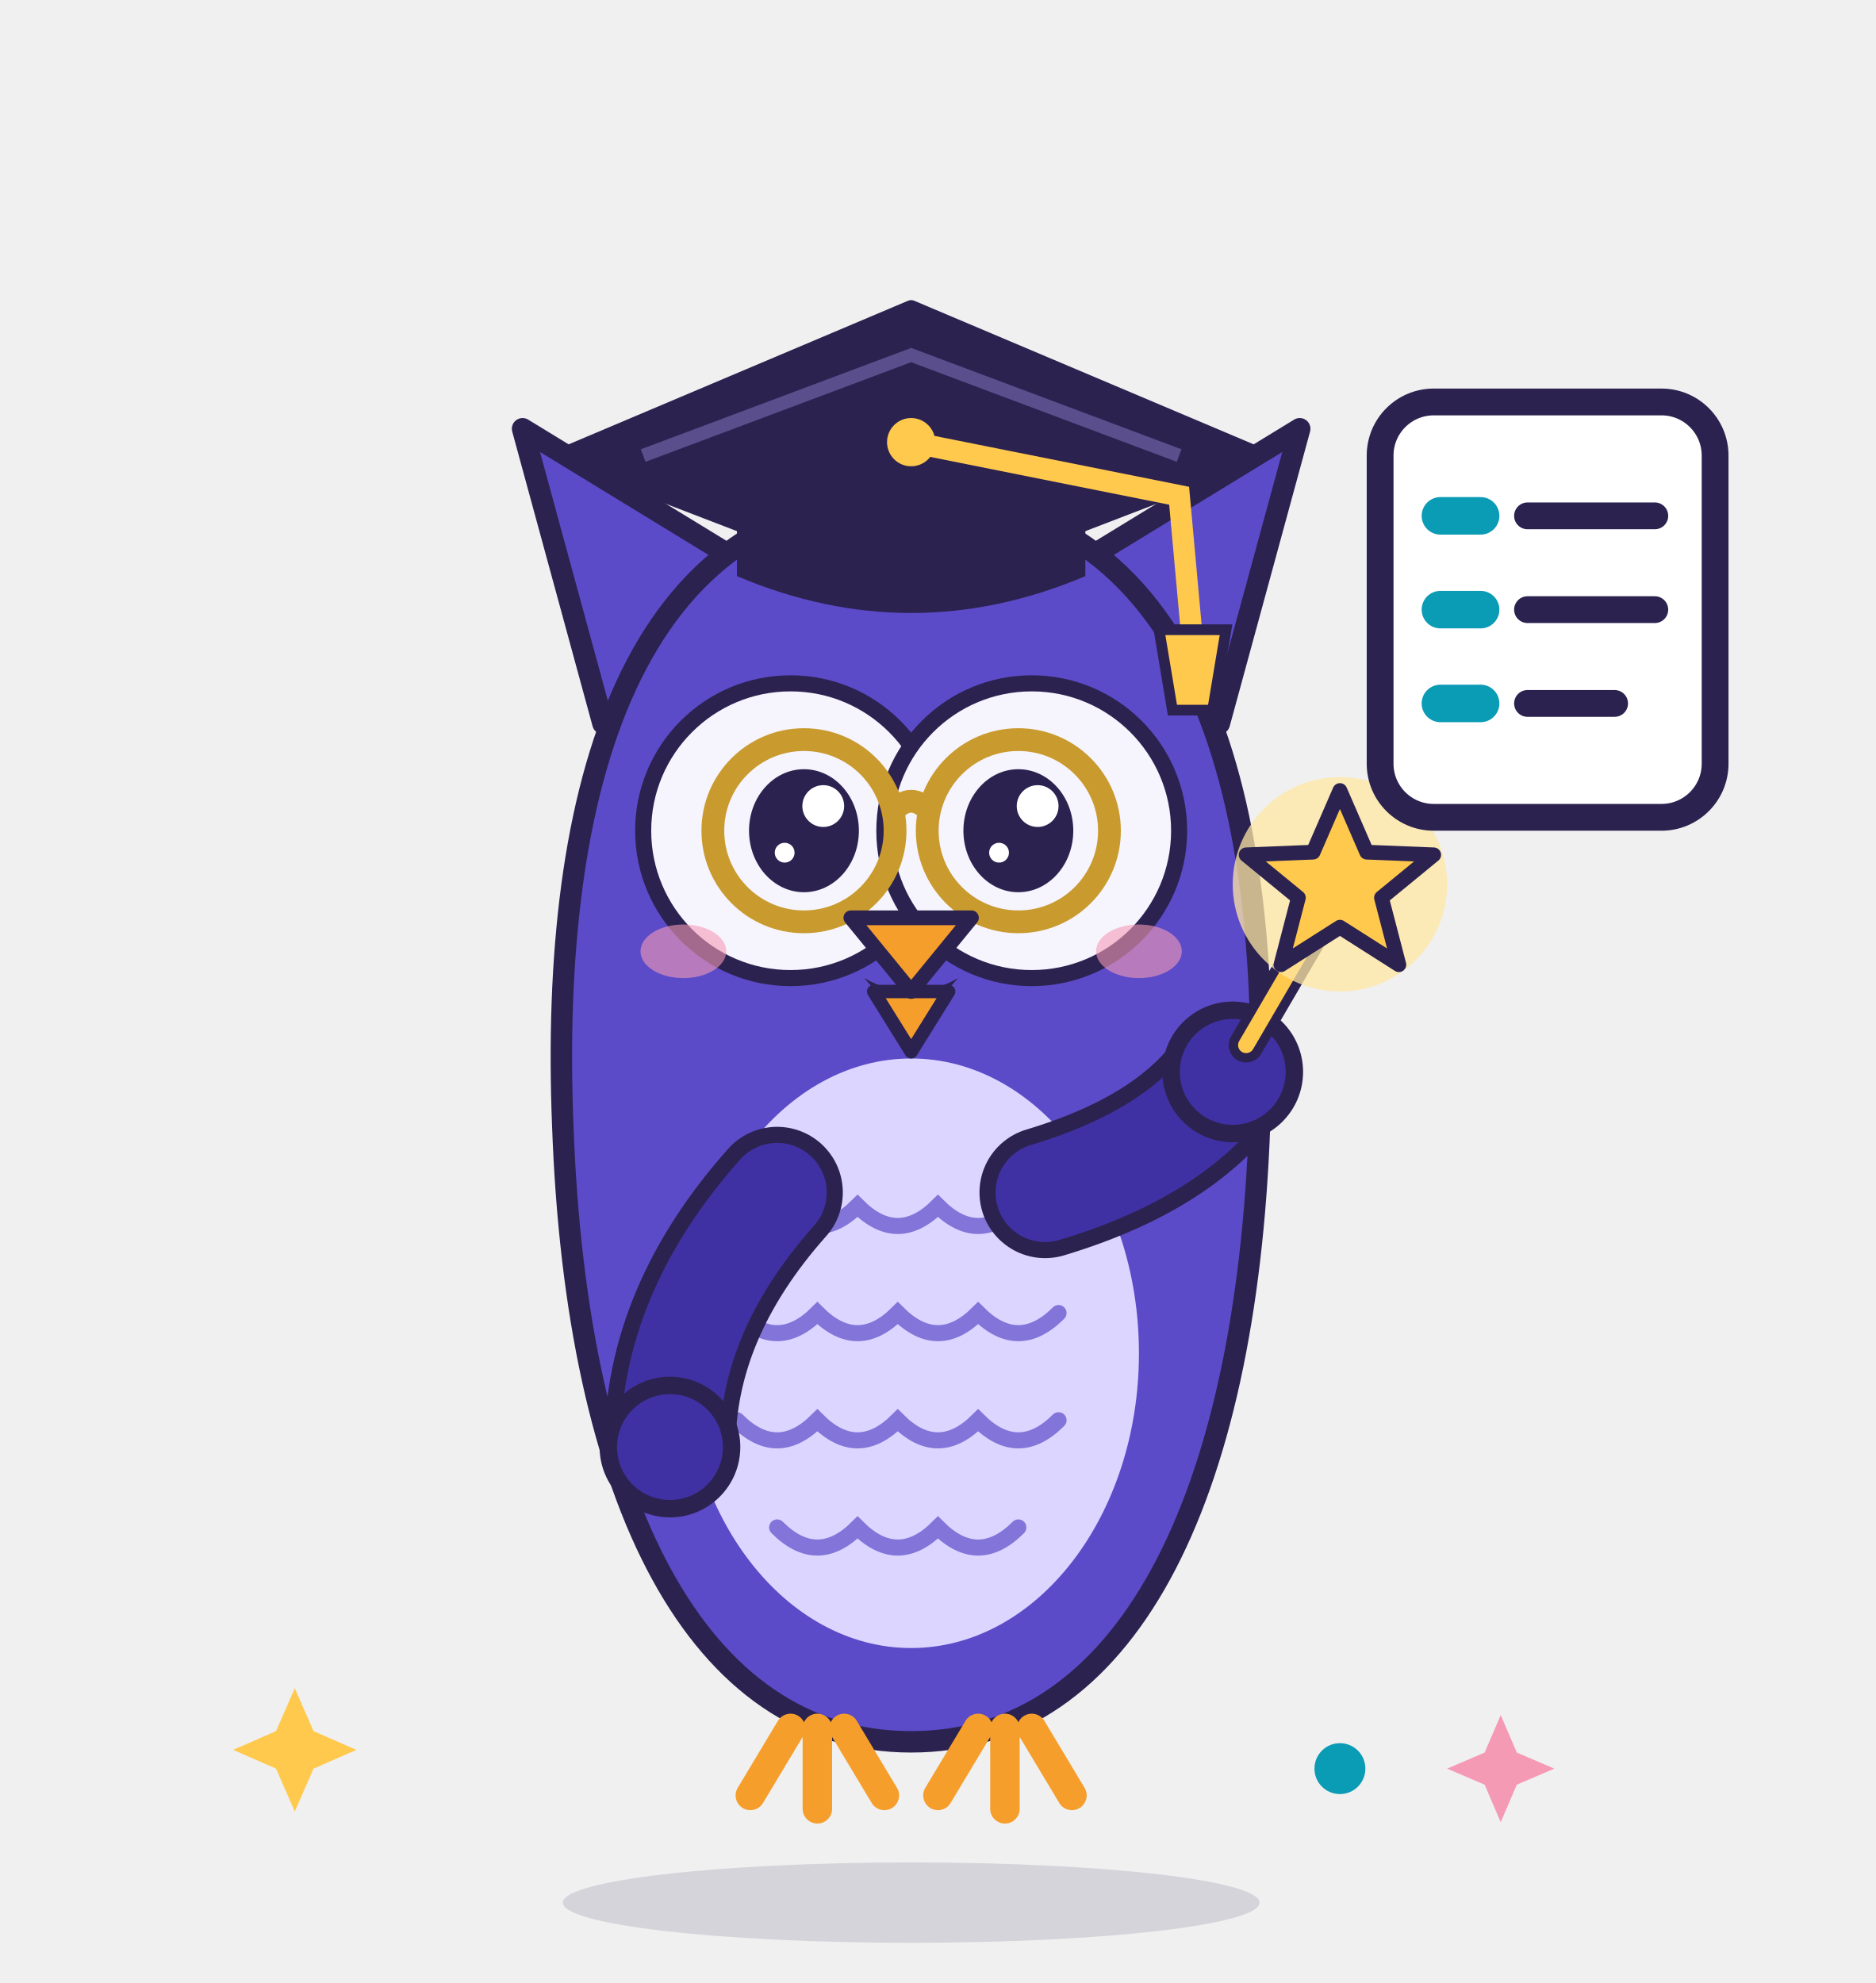
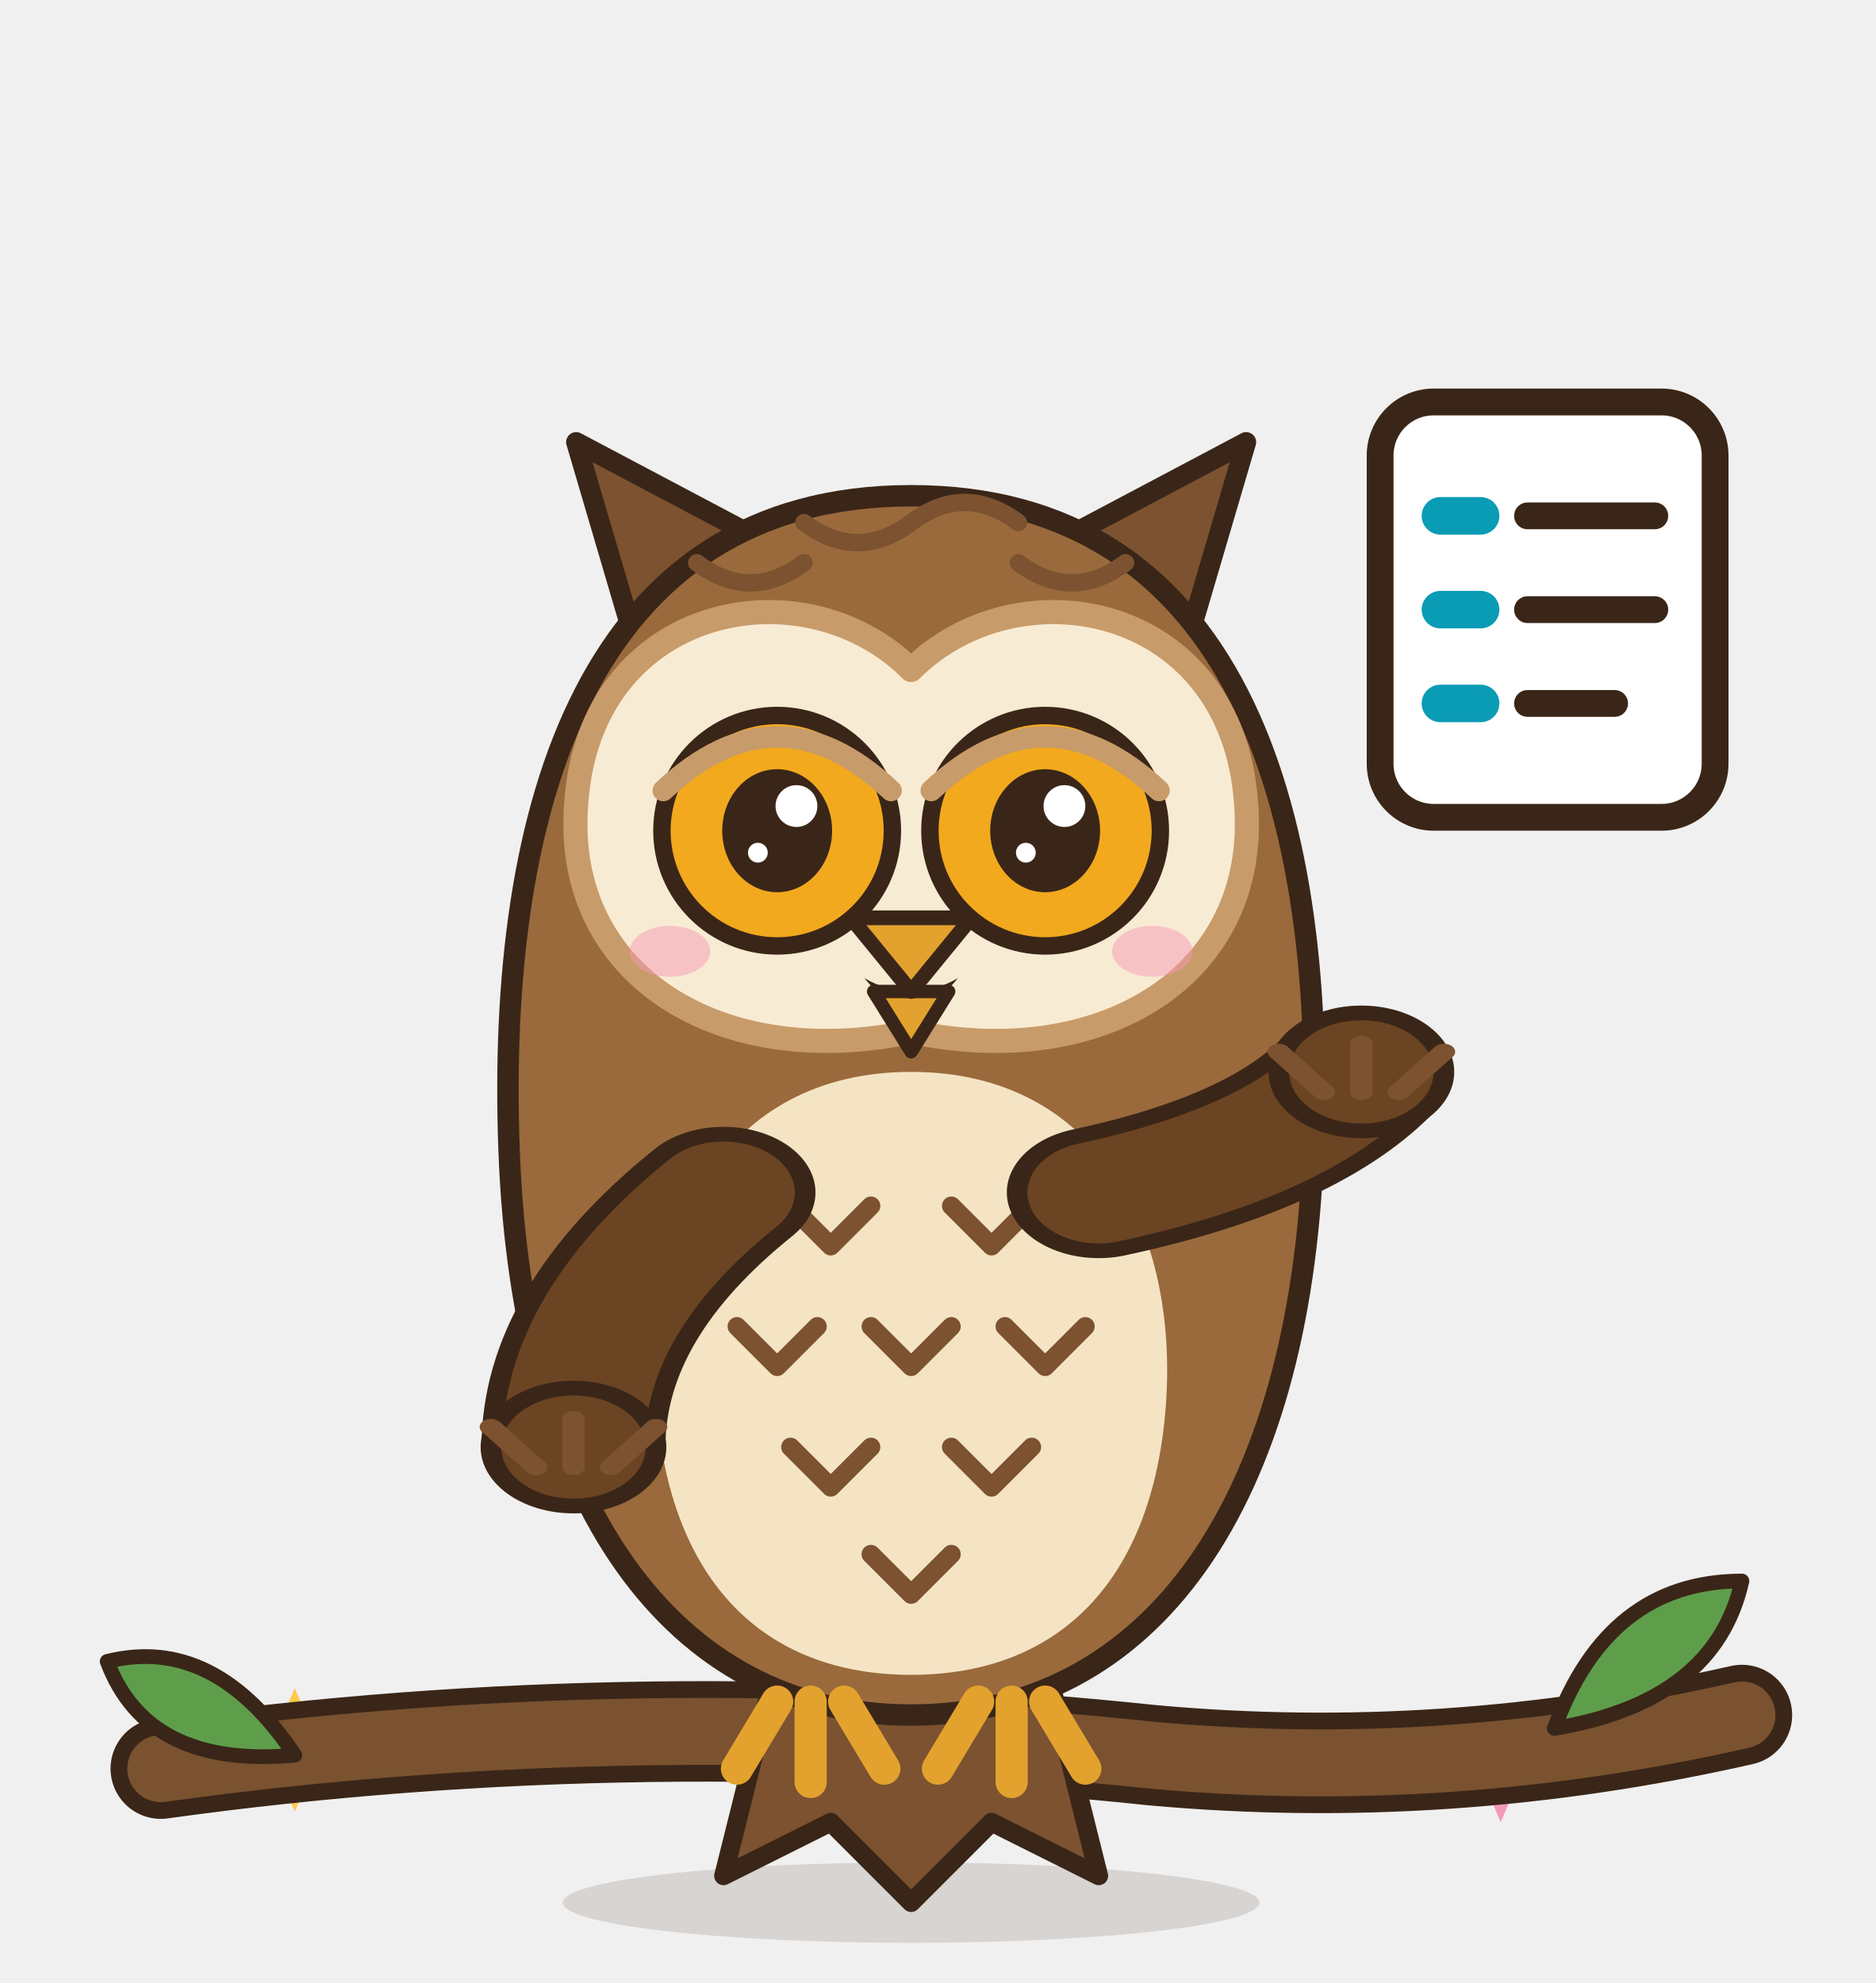
<svg xmlns="http://www.w3.org/2000/svg" viewBox="-8 -28 140 148" width="280" height="296" role="img" aria-labelledby="t">
  <style>.rd-wingL{transform-box:fill-box;transform-origin:100% 70%;animation:rd-flapL .38s ease-in-out infinite alternate}
.rd-wingR{transform-box:fill-box;transform-origin:0% 70%;animation:rd-flapR .38s ease-in-out infinite alternate}
.rd-star{transform-box:fill-box;transform-origin:center;animation:rd-star 2.2s ease-in-out infinite}
.rd-dust{transform-box:fill-box;transform-origin:center;animation:rd-dust 3s ease-in infinite}.rd-dust.b{animation-delay:1s}.rd-dust.c{animation-delay:2s}
.rd-shine{animation:rd-shine 3s ease-in-out infinite}
.rd-all{transform-box:fill-box;transform-origin:50% 100%;animation:rd-float 2.4s ease-in-out infinite}
.rd-look{animation:rd-look 5s ease-in-out infinite}
.rd-swing{transform-box:fill-box;transform-origin:100% 0%;animation:rd-swing 1.6s ease-in-out infinite alternate}
.rd-tip{transform-box:fill-box;transform-origin:center;animation:rd-tip 1.2s ease-in-out infinite alternate}
.rd-cheek{animation:rd-cheek 2.4s ease-in-out infinite}
.rd-dust,.rd-look,.rd-eyes,.rd-mouth-t,.rd-wave,.rd-bulb,.rd-ping,.rd-spark,.rd-dot,.rd-drop,.rd-sym,.rd-armL,.rd-armR,.rd-q{transform-box:fill-box;transform-origin:center}
.rd-eyes{animation:rd-blink 3.2s infinite}
.rd-ping{animation:rd-ping 2.4s ease-out infinite;transform-origin:50% 100%}
.rd-ping.b{animation-delay:.5s}
.rd-wave{transform-origin:0% 100%;animation:rd-wave .55s ease-in-out infinite alternate}
.rd-mouth-t{animation:rd-talk .24s ease-in-out infinite alternate}
.rd-snd{animation:rd-fade 1s ease-in-out infinite}.rd-snd.b{animation-delay:.3s}
.rd-bulb{animation:rd-pop 1.4s ease-in-out infinite alternate}
.rd-dot{animation:rd-fade 1.6s ease-in-out infinite}.rd-dot.b{animation-delay:.25s}.rd-dot.c{animation-delay:.5s}
.rd-spark{animation:rd-twinkle 1.1s ease-in-out infinite alternate}.rd-spark.b{animation-delay:.35s}.rd-spark.c{animation-delay:.7s}
.rd-jump{animation:rd-jump .5s cubic-bezier(.3,0,.5,1) infinite alternate}
.rd-drop{animation:rd-drop 1.8s ease-in infinite}
.rd-sym{animation:rd-bob 1.8s ease-in-out infinite alternate}.rd-sym.b{animation-delay:.4s}.rd-sym.c{animation-delay:.8s}
.rd-q{animation:rd-tilt 1.6s ease-in-out infinite alternate}
.rd-point{transform-box:fill-box;transform-origin:0% 100%;animation:rd-point .8s ease-in-out infinite alternate}
.rd-fist{transform-box:fill-box;transform-origin:100% 100%;animation:rd-fist .5s ease-in-out infinite alternate}
@keyframes rd-float{0%,100%{transform:translateY(0) rotate(0deg) scale(1,1)}25%{transform:translateY(-5px) rotate(-2.5deg) scale(.98,1.03)}50%{transform:translateY(-7px) rotate(0deg) scale(1,1)}75%{transform:translateY(-5px) rotate(2.5deg) scale(.98,1.03)}}
@keyframes rd-flapL{from{transform:rotate(8deg) scaleX(1)}to{transform:rotate(-14deg) scaleX(.72)}}
@keyframes rd-flapR{from{transform:rotate(-8deg) scaleX(1)}to{transform:rotate(14deg) scaleX(.72)}}
@keyframes rd-star{0%,100%{transform:rotate(0deg) scale(1)}50%{transform:rotate(72deg) scale(1.22)}}
@keyframes rd-dust{0%{transform:translateY(8px) scale(.3);opacity:0}20%{opacity:1}100%{transform:translateY(-26px) scale(1) rotate(90deg);opacity:0}}
@keyframes rd-shine{0%,100%{opacity:.35}50%{opacity:.75}}
@keyframes rd-look{0%,30%,100%{transform:translateX(0)}38%,55%{transform:translateX(-2.5px)}63%,80%{transform:translateX(2.5px)}}
@keyframes rd-swing{from{transform:rotate(-12deg)}to{transform:rotate(10deg)}}
@keyframes rd-tip{from{transform:scale(.85)}to{transform:scale(1.25)}}
@keyframes rd-cheek{0%,100%{opacity:.35}50%{opacity:.75}}
@keyframes rd-blink{0%,93%,100%{transform:scaleY(1)}96.5%{transform:scaleY(.08)}}
@keyframes rd-ping{0%{opacity:.9;transform:scale(.5)}100%{opacity:0;transform:scale(1.25)}}
@keyframes rd-wave{from{transform:rotate(-18deg)}to{transform:rotate(24deg)}}
@keyframes rd-talk{from{transform:scaleY(.3)}to{transform:scaleY(1.4)}}
@keyframes rd-fade{0%,100%{opacity:.15}50%{opacity:1}}
@keyframes rd-pop{from{transform:scale(.8) rotate(-6deg)}to{transform:scale(1.2) rotate(6deg)}}
@keyframes rd-twinkle{from{transform:scale(.4) rotate(0deg);opacity:.3}to{transform:scale(1.1) rotate(25deg);opacity:1}}
@keyframes rd-jump{from{transform:translateY(0) scale(1.04,.96)}to{transform:translateY(-12px) scale(.97,1.04)}}
@keyframes rd-drop{0%{transform:translateY(-3px);opacity:0}25%{opacity:1}100%{transform:translateY(9px);opacity:0}}
@keyframes rd-bob{from{transform:translateY(4px) rotate(-8deg)}to{transform:translateY(-5px) rotate(8deg)}}
@keyframes rd-tilt{from{transform:rotate(-14deg) translateY(2px)}to{transform:rotate(14deg) translateY(-3px)}}
@keyframes rd-point{from{transform:rotate(4deg)}to{transform:rotate(-16deg)}}
@keyframes rd-fist{from{transform:rotate(-6deg)}to{transform:rotate(16deg)}}
@media (prefers-reduced-motion:reduce){.rd-all,.rd-all *{animation:none!important}}</style>
-   <ellipse cx="60" cy="114" rx="26" ry="3" fill="#2B2250" opacity=".14" />
+   <ellipse cx="60" cy="114" rx="26" ry="3" fill="#3A2618" opacity=".14" />
  <path class="rd-dust" d="M14 98 l1.4 3.2 l3.2 1.4 l-3.2 1.4 l-1.4 3.2 l-1.4 -3.2 l-3.2 -1.4 l3.2 -1.4 z" fill="#FFC94D" />
  <path class="rd-dust b" d="M104 100 l1.2 2.8 l2.8 1.2 l-2.8 1.2 l-1.2 2.8 l-1.2 -2.8 l-2.8 -1.2 l2.8 -1.2 z" fill="#F59AB5" />
  <circle class="rd-dust c" cx="92" cy="104" r="1.9" fill="#0A9BB5" />
  <g class="rd-all">
    <g>
-       <path d="M37 26 L31 4 L49 15 Z M83 26 L89 4 L71 15 Z" fill="#5B4BC8" stroke="#2B2250" stroke-width="1.6" stroke-linejoin="round" />
-       <path d="M60 9 C81 9 87 31 86 56 C85 84 76 102 60 102 C44 102 35 84 34 56 C33 31 39 9 60 9 Z" fill="#5B4BC8" stroke="#2B2250" stroke-width="1.6" />
-       <ellipse cx="60" cy="73" rx="17" ry="22" fill="#DCD5FF" />
-       <path d="M50 62 q3 3 6 0 q3 3 6 0 q3 3 6 0 M47 70 q3 3 6 0 q3 3 6 0 q3 3 6 0 q3 3 6 0 M47 78 q3 3 6 0 q3 3 6 0 q3 3 6 0 q3 3 6 0 M50 86 q3 3 6 0 q3 3 6 0 q3 3 6 0" fill="none" stroke="#5B4BC8" stroke-width="1.2" stroke-linecap="round" opacity=".7" />
-       <path d="M51 101 l-3 5 M53 101 v6 M55 101 l3 5 M65 101 l-3 5 M67 101 v6 M69 101 l3 5" stroke="#F59E2B" stroke-width="2.2" stroke-linecap="round" />
-       <path d="M41 22 Q51 26 60 31 Q69 26 79 22 Q74 46 60 51 Q46 46 41 22 Z" fill="#F6F4FC" opacity=".0" />
-       <circle cx="51" cy="34" r="11" fill="#F6F4FC" stroke="#2B2250" stroke-width="1.2" />
-       <circle cx="69" cy="34" r="11" fill="#F6F4FC" stroke="#2B2250" stroke-width="1.2" />
+       <path d="M4 104 Q40 99 78 103 Q100 105 122 100" fill="none" stroke="#3A2618" stroke-width="7.5" stroke-linecap="round" />
+       <path d="M4 104 Q40 99 78 103 Q100 105 122 100" fill="none" stroke="#7A5230" stroke-width="5" stroke-linecap="round" />
+       <g class="rd-swing">
+         <path d="M108 101 Q112 90 122 90 Q120 99 108 101 Z" fill="#5E9E4B" stroke="#3A2618" stroke-width="1.1" stroke-linejoin="round" />
+       </g>
+       <path d="M14 103 Q8 94 0 96 Q3 104 14 103 Z" fill="#5E9E4B" stroke="#3A2618" stroke-width="1.1" stroke-linejoin="round" />
+       <path d="M50 96 L46 112 L54 108 L60 114 L66 108 L74 112 L70 96 Z" fill="#7C5230" stroke="#3A2618" stroke-width="1.4" stroke-linejoin="round" />
+       <path d="M40 22 L35 5 L52 14 Z M80 22 L85 5 L68 14 Z" fill="#7C5230" stroke="#3A2618" stroke-width="1.5" stroke-linejoin="round" />
+       <path d="M60 9 C84 9 91 32 90 58 C89 84 78 100 60 100 C42 100 31 84 30 58 C29 32 36 9 60 9 Z" fill="#9A6A3C" stroke="#3A2618" stroke-width="1.6" />
+       <path d="M44 14 q4 3 8 0 M68 14 q4 3 8 0 M52 11 q4 3 8 0 q4 -3 8 0" fill="none" stroke="#7C5230" stroke-width="1.3" stroke-linecap="round" />
+       <path d="M60 52 C74 52 80 64 79 77 C78 90 71 97 60 97 C49 97 42 90 41 77 C40 64 46 52 60 52 Z" fill="#F4E4C4" />
+       <path d="M51 62 l3 3 l3 -3 M63 62 l3 3 l3 -3 M47 71 l3 3 l3 -3 M57 71 l3 3 l3 -3 M67 71 l3 3 l3 -3 M51 80 l3 3 l3 -3 M63 80 l3 3 l3 -3 M57 88 l3 3 l3 -3" fill="none" stroke="#7C5230" stroke-width="1.4" stroke-linecap="round" stroke-linejoin="round" />
+       <path d="M50 99 l-3 5 M52.5 99 v6 M55 99 l3 5 M65 99 l-3 5 M67.5 99 v6 M70 99 l3 5" stroke="#E3A22E" stroke-width="2.4" stroke-linecap="round" />
+       <path d="M60 22 C52 14 36 17 35 32 C34 45 46 52 60 49 C74 52 86 45 85 32 C84 17 68 14 60 22 Z" fill="#F8EBD3" stroke="#C89B6A" stroke-width="1.8" stroke-linejoin="round" />
      <g class="rd-cheek">
-         <ellipse cx="43" cy="43" rx="3.2" ry="2" fill="#F59AB5" opacity=".6" />
-         <ellipse cx="77" cy="43" rx="3.2" ry="2" fill="#F59AB5" opacity=".6" />
+         <ellipse cx="42" cy="43" rx="3" ry="1.9" fill="#F59AB5" opacity=".5" />
+         <ellipse cx="78" cy="43" rx="3" ry="1.9" fill="#F59AB5" opacity=".5" />
      </g>
+       <circle cx="50" cy="34" r="8.6" fill="#F2A91E" stroke="#3A2618" stroke-width="1.3" />
+       <circle cx="70" cy="34" r="8.6" fill="#F2A91E" stroke="#3A2618" stroke-width="1.3" />
      <g class="rd-look">
        <g class="rd-eyes">
-           <ellipse cx="52" cy="34" rx="4.1" ry="4.59" fill="#2B2250" />
-           <circle cx="53.44" cy="32.16" r="1.56" fill="#FFFFFF" />
-           <circle cx="50.56" cy="35.64" r="0.74" fill="#FFFFFF" />
-           <ellipse cx="68" cy="34" rx="4.1" ry="4.59" fill="#2B2250" />
-           <circle cx="69.44" cy="32.16" r="1.56" fill="#FFFFFF" />
-           <circle cx="66.56" cy="35.64" r="0.74" fill="#FFFFFF" />
+           <g transform="translate(-2 0)">
+             <ellipse cx="52" cy="34" rx="4.1" ry="4.59" fill="#3A2618" />
+             <circle cx="53.44" cy="32.16" r="1.56" fill="#FFFFFF" />
+             <circle cx="50.56" cy="35.64" r="0.74" fill="#FFFFFF" />
+           </g>
+           <g transform="translate(2 0)">
+             <ellipse cx="68" cy="34" rx="4.1" ry="4.59" fill="#3A2618" />
+             <circle cx="69.44" cy="32.16" r="1.56" fill="#FFFFFF" />
+             <circle cx="66.56" cy="35.64" r="0.74" fill="#FFFFFF" />
+           </g>
        </g>
      </g>
-       <g fill="none" stroke="#C99A2E" stroke-width="1.7">
-         <circle cx="52" cy="34" r="6.8" />
-         <circle cx="68" cy="34" r="6.8" />
-         <path d="M58.6 32.6 Q60 31 61.4 32.6" />
-       </g>
-       <path d="M56.5 45 Q60 47 63.5 45 L60 49 Z" fill="#2B2250" />
-       <path d="M57.2 46 L62.8 46 L60 50.5 Z" fill="#F59E2B" stroke="#2B2250" stroke-width="1" stroke-linejoin="round" />
-       <path d="M55.5 40.5 L64.5 40.5 L60 46 Z" fill="#F59E2B" stroke="#2B2250" stroke-width="1.1" stroke-linejoin="round" />
-       <path d="M47 9 L47 15 Q60 20.5 73 15 L73 9 Z" fill="#2B2250" />
-       <path d="M34 6 L60 -5 L86 6 L60 16 Z" fill="#2B2250" stroke="#2B2250" stroke-width="1.2" stroke-linejoin="round" />
-       <path d="M40 6 L60 -1.5 L80 6" fill="none" stroke="#5A4E8C" stroke-width="1" />
-       <circle cx="60" cy="5" r="1.8" fill="#FFC94D" />
-       <g class="rd-swing">
-         <path d="M60 5 L80 9 L81 20" fill="none" stroke="#FFC94D" stroke-width="1.6" stroke-linecap="round" />
-         <path d="M78.5 19 h5 l-1 6 h-3 Z" fill="#FFC94D" stroke="#2B2250" stroke-width=".8" />
-       </g>
-       <g class="rd-swing">
-         <path d="M50 61 Q42 70 42 80" fill="none" stroke="#2B2250" stroke-width="9.8" stroke-linecap="round" />
-         <path d="M50 61 Q42 70 42 80" fill="none" stroke="#3F31A3" stroke-width="7.4" stroke-linecap="round" />
-         <circle cx="42" cy="80" r="4.6" fill="#3F31A3" stroke="#2B2250" stroke-width="1.3" />
-       </g>
-       <g class="rd-point">
-         <g>
-           <path d="M70 61 Q80 58 84 52" fill="none" stroke="#2B2250" stroke-width="9.8" stroke-linecap="round" />
-           <path d="M70 61 Q80 58 84 52" fill="none" stroke="#3F31A3" stroke-width="7.4" stroke-linecap="round" />
-           <circle cx="84" cy="52" r="4.6" fill="#3F31A3" stroke="#2B2250" stroke-width="1.3" />
+       <path d="M41.5 31 Q50 23 58.5 31 M61.5 31 Q70 23 78.5 31" fill="none" stroke="#C89B6A" stroke-width="1.6" stroke-linecap="round" />
+       <path d="M56.5 45 Q60 47 63.5 45 L60 49 Z" fill="#3A2618" />
+       <path d="M57.2 46 L62.8 46 L60 50.5 Z" fill="#E3A22E" stroke="#3A2618" stroke-width="1" stroke-linejoin="round" />
+       <path d="M55.5 40.5 L64.5 40.5 L60 46 Z" fill="#E3A22E" stroke="#3A2618" stroke-width="1.1" stroke-linejoin="round" />
+       <g transform="translate(60 0) scale(1.4 1) translate(-60 0)">
+         <g class="rd-swing">
+           <path d="M50 61 Q42 70 42 80" fill="none" stroke="#3A2618" stroke-width="9.8" stroke-linecap="round" />
+           <path d="M50 61 Q42 70 42 80" fill="none" stroke="#6B4423" stroke-width="7.6" stroke-linecap="round" />
+           <circle cx="42" cy="80" r="4.4" fill="#6B4423" stroke="#3A2618" stroke-width="1.1" />
+           <path d="M40.0 81.5 l-2.4 -3 M42 81.5 l0 -3.6 M44.0 81.5 l2.4 -3" stroke="#7C5230" stroke-width="1.2" stroke-linecap="round" />
        </g>
-         <path d="M85 50 L92 38" stroke="#2B2250" stroke-width="2.6" stroke-linecap="round" />
-         <path d="M85 50 L92 38" stroke="#FFC94D" stroke-width="1.2" stroke-linecap="round" />
-         <g transform="translate(92 38)">
-           <circle class="rd-ping" r="8" fill="#FFE7A3" opacity=".75" />
-           <path class="rd-star" d="M0 -7 L2 -2.4 L7 -2.2 L3.1 1 L4.4 6 L0 3.2 L-4.4 6 L-3.1 1 L-7 -2.2 L-2 -2.4 Z" fill="#FFC94D" stroke="#2B2250" stroke-width="1.1" stroke-linejoin="round" />
+         <g class="rd-point">
+           <g>
+             <path d="M70 61 Q80 58 84 52" fill="none" stroke="#3A2618" stroke-width="9.8" stroke-linecap="round" />
+             <path d="M70 61 Q80 58 84 52" fill="none" stroke="#6B4423" stroke-width="7.6" stroke-linecap="round" />
+             <circle cx="84" cy="52" r="4.4" fill="#6B4423" stroke="#3A2618" stroke-width="1.1" />
+             <path d="M82.0 53.5 l-2.4 -3 M84 53.5 l0 -3.6 M86.0 53.5 l2.4 -3" stroke="#7C5230" stroke-width="1.2" stroke-linecap="round" />
+           </g>
        </g>
      </g>
      <g>
-         <rect x="95" y="2" width="25" height="31" rx="4" fill="#FFFFFF" stroke="#2B2250" stroke-width="2" />
+         <rect x="95" y="2" width="25" height="31" rx="4" fill="#FFFFFF" stroke="#3A2618" stroke-width="2" />
        <path d="M99.5 10.5 h3 M99.5 17.5 h3 M99.5 24.5 h3" stroke="#0A9BB5" stroke-width="2.8" stroke-linecap="round" />
-         <path d="M106 10.5 h9.5 M106 17.5 h9.5 M106 24.5 h6.5" stroke="#2B2250" stroke-width="2" stroke-linecap="round" />
+         <path d="M106 10.5 h9.5 M106 17.5 h9.5 M106 24.5 h6.5" stroke="#3A2618" stroke-width="2" stroke-linecap="round" />
      </g>
    </g>
  </g>
</svg>
